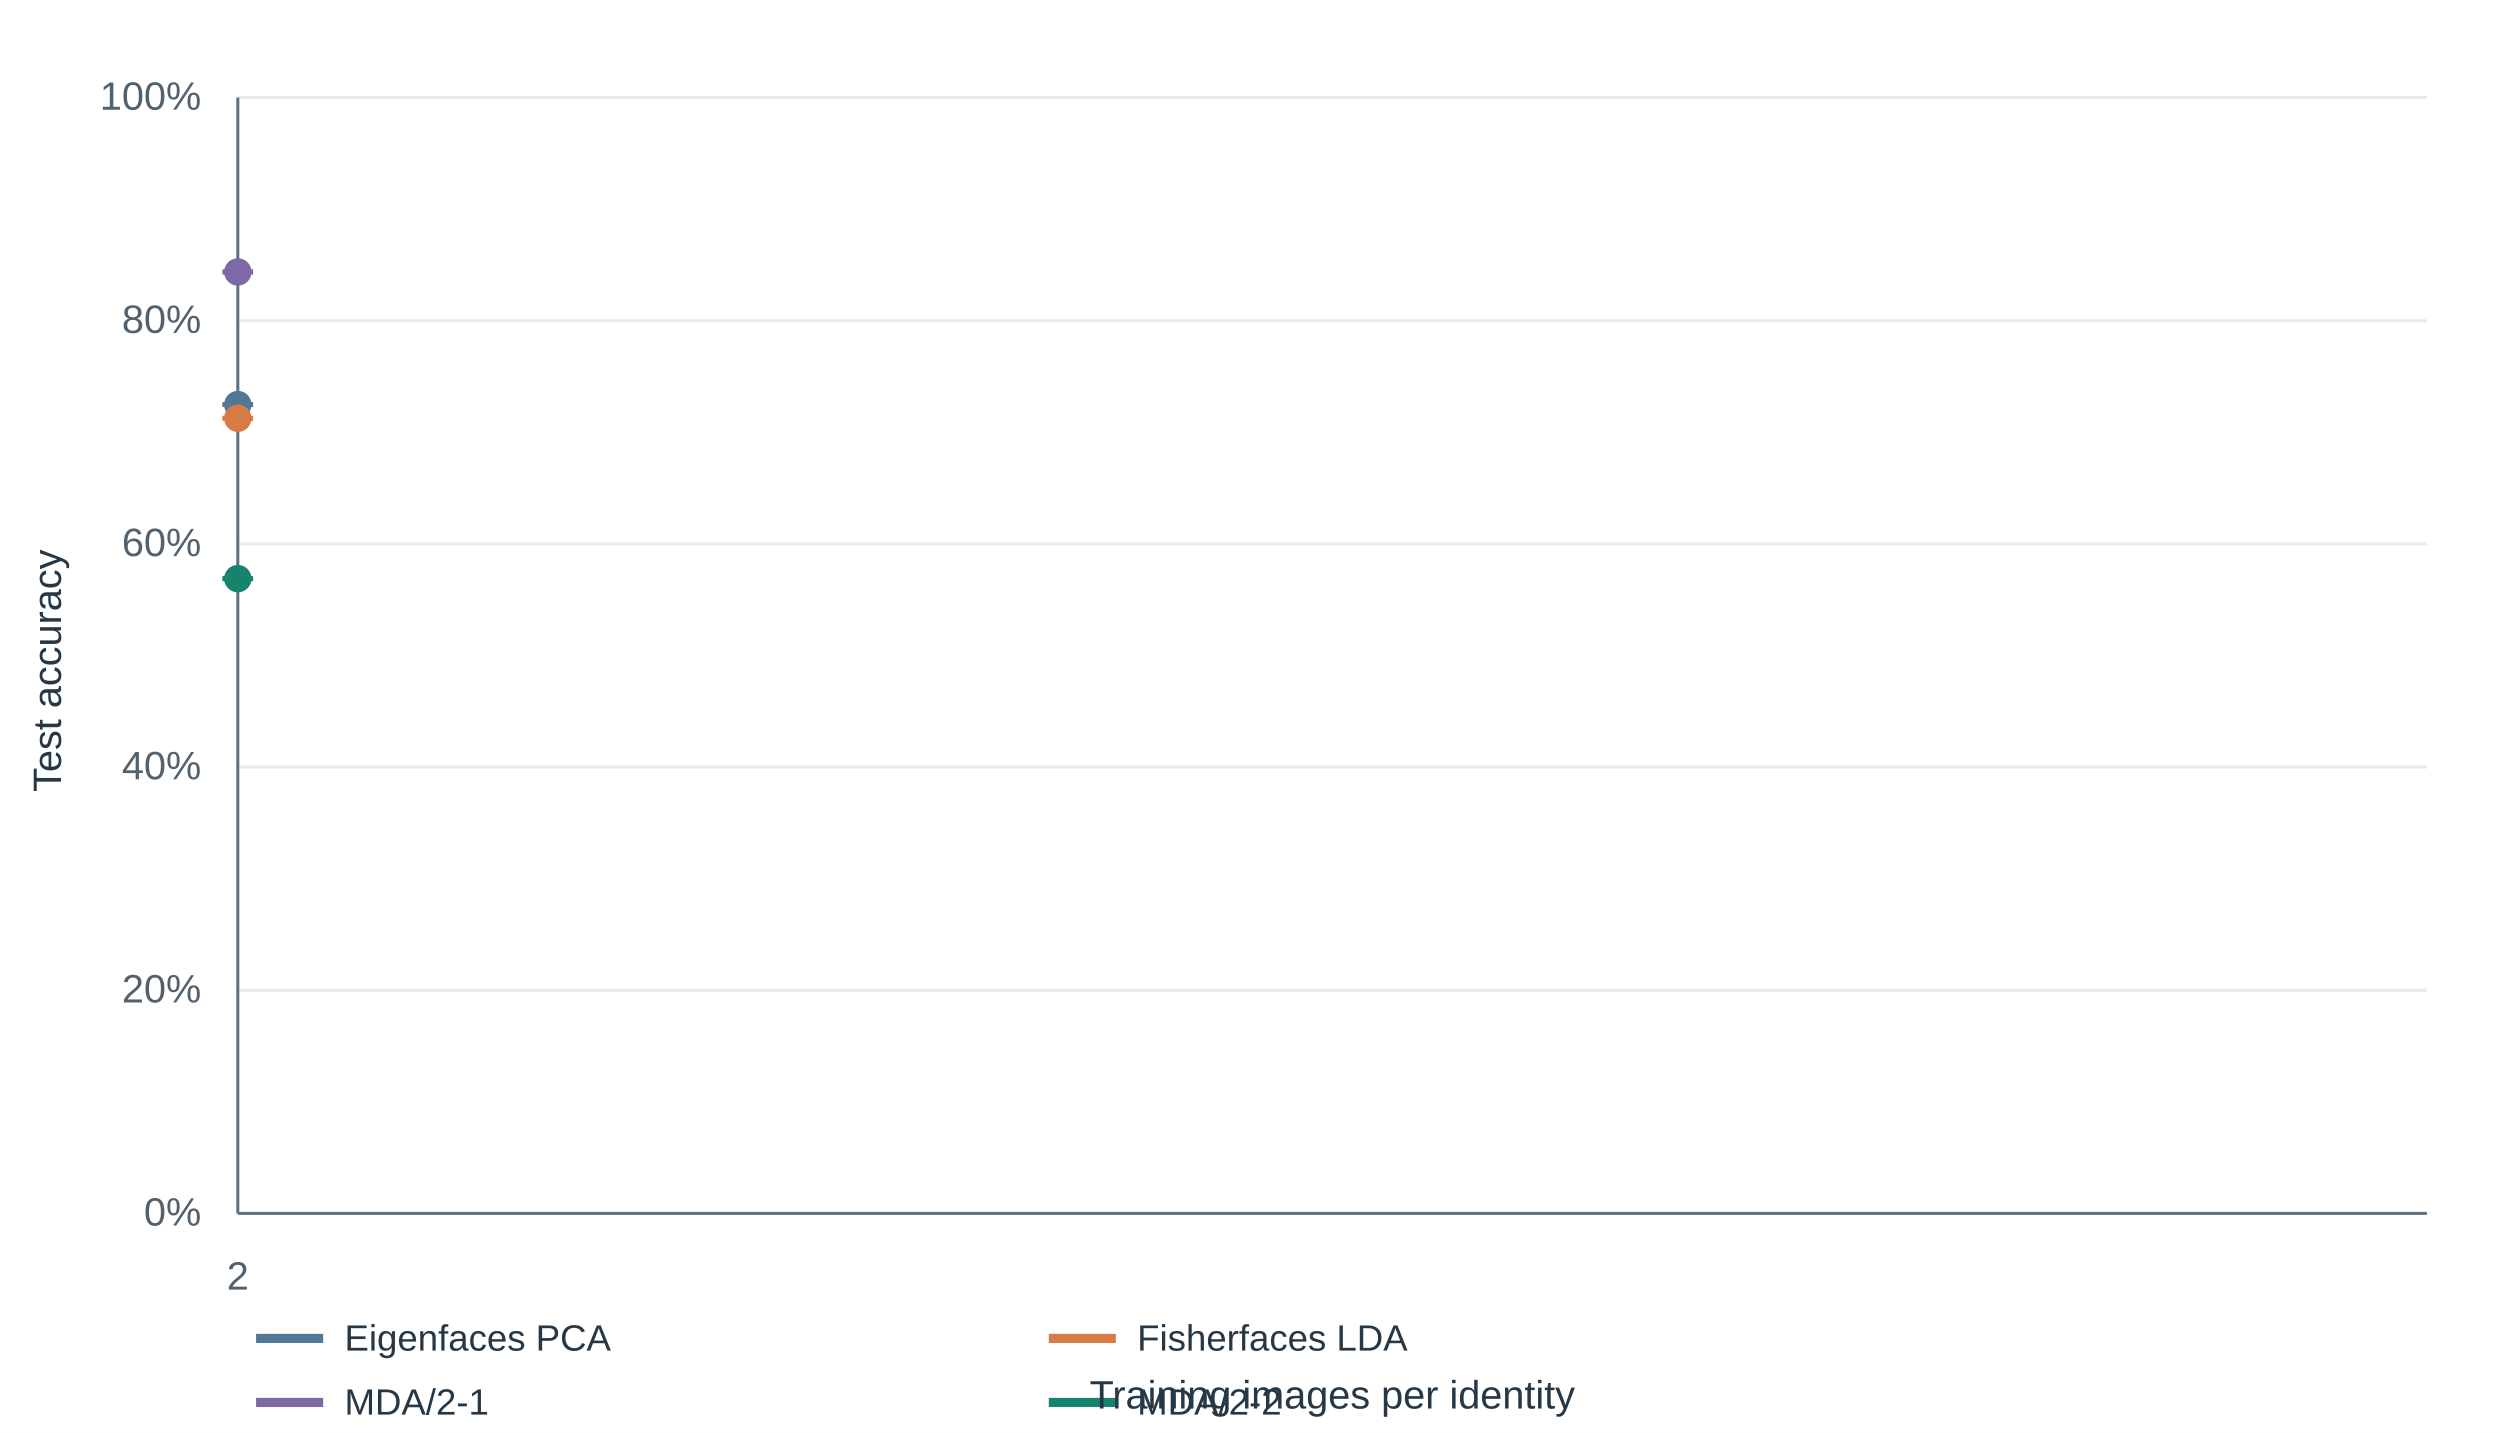
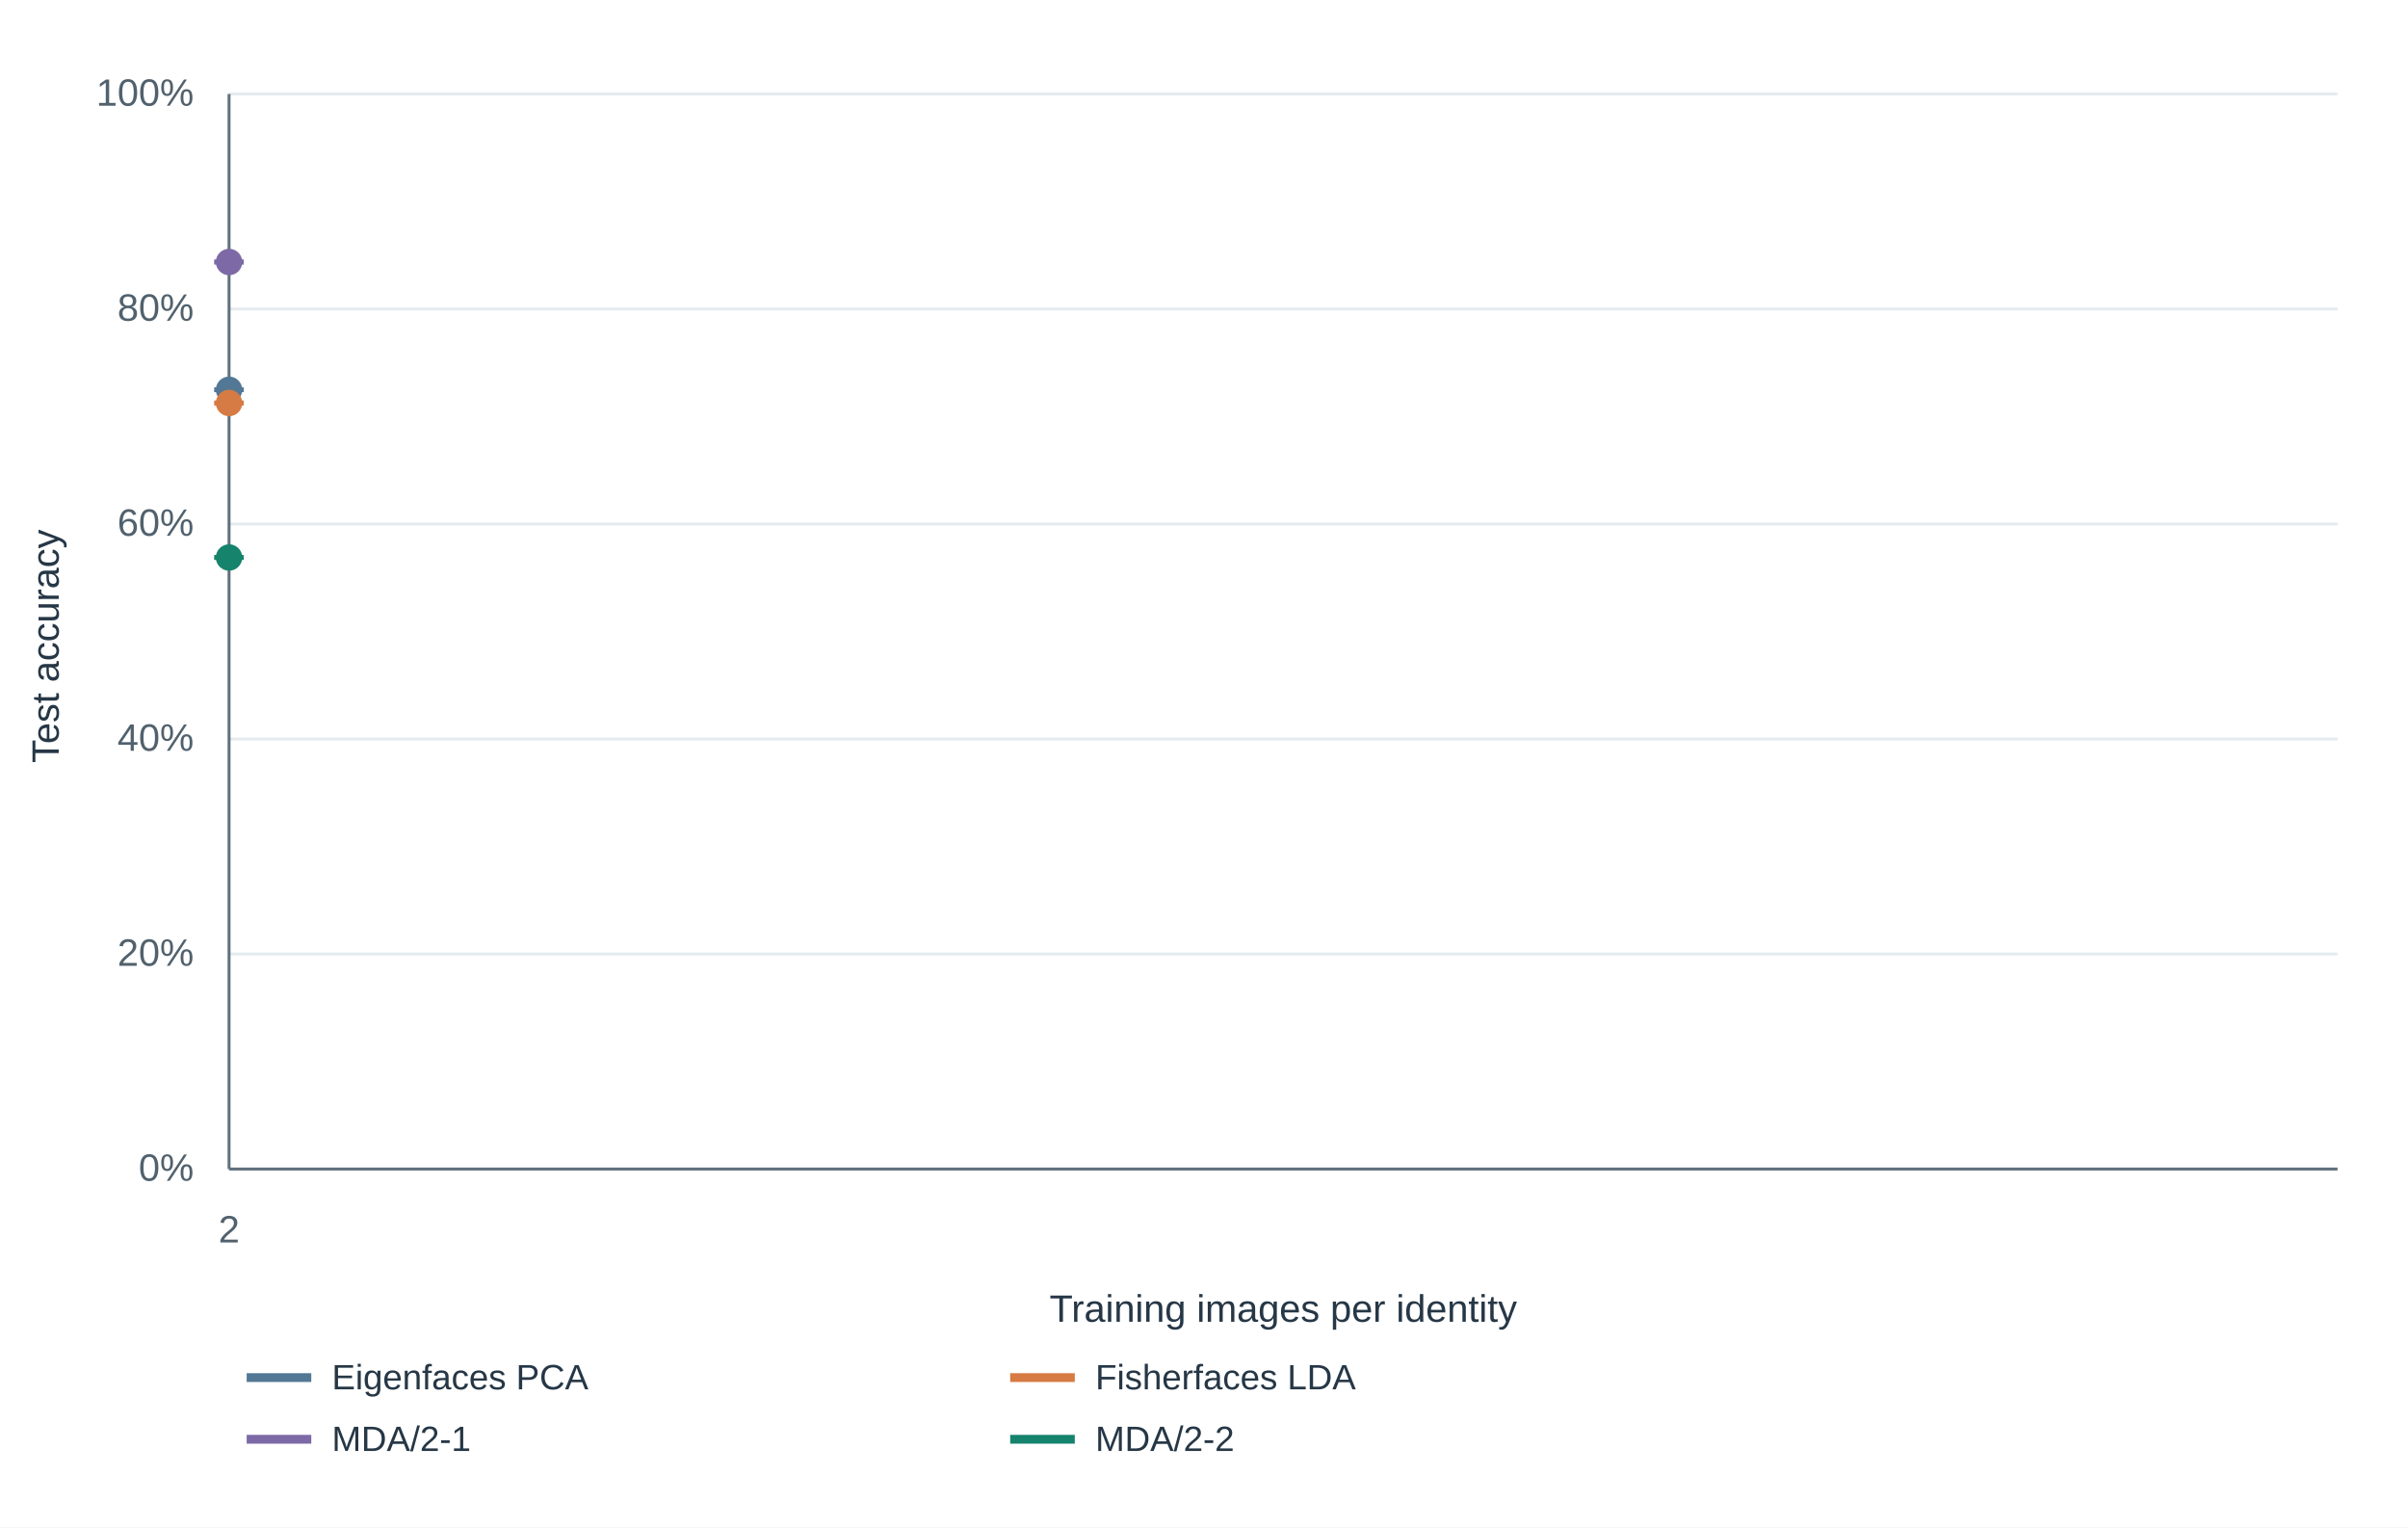
- <svg xmlns="http://www.w3.org/2000/svg" viewBox="0 0 820 470" role="img" aria-labelledby="title desc">
+ <svg xmlns="http://www.w3.org/2000/svg" viewBox="0 0 820 520" role="img" aria-labelledby="title desc">
  <rect width="100%" height="100%" fill="#ffffff" />
  <line x1="78" y1="398.0" x2="796" y2="398.0" stroke="#e4ebef" />
  <text x="66" y="402.0" text-anchor="end" font-family="Arial" font-size="13" fill="#51616d">0%</text>
  <line x1="78" y1="324.8" x2="796" y2="324.8" stroke="#e4ebef" />
  <text x="66" y="328.8" text-anchor="end" font-family="Arial" font-size="13" fill="#51616d">20%</text>
  <line x1="78" y1="251.6" x2="796" y2="251.6" stroke="#e4ebef" />
  <text x="66" y="255.6" text-anchor="end" font-family="Arial" font-size="13" fill="#51616d">40%</text>
  <line x1="78" y1="178.4" x2="796" y2="178.4" stroke="#e4ebef" />
  <text x="66" y="182.4" text-anchor="end" font-family="Arial" font-size="13" fill="#51616d">60%</text>
  <line x1="78" y1="105.2" x2="796" y2="105.2" stroke="#e4ebef" />
  <text x="66" y="109.2" text-anchor="end" font-family="Arial" font-size="13" fill="#51616d">80%</text>
  <line x1="78" y1="32.0" x2="796" y2="32.0" stroke="#e4ebef" />
  <text x="66" y="36.0" text-anchor="end" font-family="Arial" font-size="13" fill="#51616d">100%</text>
  <line x1="78" y1="398" x2="796" y2="398" stroke="#61717d" />
  <line x1="78" y1="32" x2="78" y2="398" stroke="#61717d" />
  <text x="78.0" y="423" text-anchor="middle" font-family="Arial" font-size="13" fill="#51616d">2</text>
  <line x1="78.0" y1="132.7" x2="78.0" y2="132.7" stroke="#537895" stroke-width="1.6" />
  <line x1="73.0" y1="132.7" x2="83.0" y2="132.7" stroke="#537895" stroke-width="1.6" />
  <line x1="73.0" y1="132.7" x2="83.0" y2="132.7" stroke="#537895" stroke-width="1.6" />
  <circle cx="78.0" cy="132.7" r="4.5" fill="#537895" />
  <polyline points="78.0,132.7" fill="none" stroke="#537895" stroke-width="2.7" stroke-linejoin="round" stroke-linecap="round" />
  <line x1="78.0" y1="137.2" x2="78.0" y2="137.2" stroke="#D67B43" stroke-width="1.6" />
  <line x1="73.0" y1="137.2" x2="83.0" y2="137.2" stroke="#D67B43" stroke-width="1.6" />
  <line x1="73.0" y1="137.2" x2="83.0" y2="137.2" stroke="#D67B43" stroke-width="1.6" />
  <circle cx="78.0" cy="137.2" r="4.5" fill="#D67B43" />
  <polyline points="78.0,137.2" fill="none" stroke="#D67B43" stroke-width="2.7" stroke-linejoin="round" stroke-linecap="round" />
  <line x1="78.0" y1="89.2" x2="78.0" y2="89.2" stroke="#7C69A6" stroke-width="1.6" />
  <line x1="73.0" y1="89.2" x2="83.0" y2="89.2" stroke="#7C69A6" stroke-width="1.6" />
  <line x1="73.0" y1="89.2" x2="83.0" y2="89.2" stroke="#7C69A6" stroke-width="1.6" />
  <circle cx="78.0" cy="89.2" r="4.5" fill="#7C69A6" />
  <polyline points="78.0,89.2" fill="none" stroke="#7C69A6" stroke-width="2.7" stroke-linejoin="round" stroke-linecap="round" />
  <line x1="78.0" y1="189.8" x2="78.0" y2="189.8" stroke="#16836D" stroke-width="1.6" />
  <line x1="73.0" y1="189.8" x2="83.0" y2="189.8" stroke="#16836D" stroke-width="1.6" />
  <line x1="73.0" y1="189.8" x2="83.0" y2="189.8" stroke="#16836D" stroke-width="1.6" />
  <circle cx="78.0" cy="189.8" r="4.5" fill="#16836D" />
  <polyline points="78.0,189.8" fill="none" stroke="#16836D" stroke-width="2.7" stroke-linejoin="round" stroke-linecap="round" />
-   <line x1="84" y1="439" x2="106" y2="439" stroke="#537895" stroke-width="3" />
-   <text x="113" y="443" font-family="Arial" font-size="12" fill="#263746">Eigenfaces PCA</text>
-   <line x1="344" y1="439" x2="366" y2="439" stroke="#D67B43" stroke-width="3" />
-   <text x="373" y="443" font-family="Arial" font-size="12" fill="#263746">Fisherfaces LDA</text>
-   <line x1="84" y1="460" x2="106" y2="460" stroke="#7C69A6" stroke-width="3" />
-   <text x="113" y="464" font-family="Arial" font-size="12" fill="#263746">MDA/2-1</text>
-   <line x1="344" y1="460" x2="366" y2="460" stroke="#16836D" stroke-width="3" />
-   <text x="373" y="464" font-family="Arial" font-size="12" fill="#263746">MDA/2-2</text>
-   <text x="437.0" y="462" text-anchor="middle" font-family="Arial" font-size="13" fill="#263746">Training images per identity</text>
+   <line x1="84" y1="469" x2="106" y2="469" stroke="#537895" stroke-width="3" />
+   <text x="113" y="473" font-family="Arial" font-size="12" fill="#263746">Eigenfaces PCA</text>
+   <line x1="344" y1="469" x2="366" y2="469" stroke="#D67B43" stroke-width="3" />
+   <text x="373" y="473" font-family="Arial" font-size="12" fill="#263746">Fisherfaces LDA</text>
+   <line x1="84" y1="490" x2="106" y2="490" stroke="#7C69A6" stroke-width="3" />
+   <text x="113" y="494" font-family="Arial" font-size="12" fill="#263746">MDA/2-1</text>
+   <line x1="344" y1="490" x2="366" y2="490" stroke="#16836D" stroke-width="3" />
+   <text x="373" y="494" font-family="Arial" font-size="12" fill="#263746">MDA/2-2</text>
+   <text x="437.0" y="450" text-anchor="middle" font-family="Arial" font-size="13" fill="#263746">Training images per identity</text>
  <text transform="translate(20 220) rotate(-90)" text-anchor="middle" font-family="Arial" font-size="13" fill="#263746">Test accuracy</text>
</svg>
